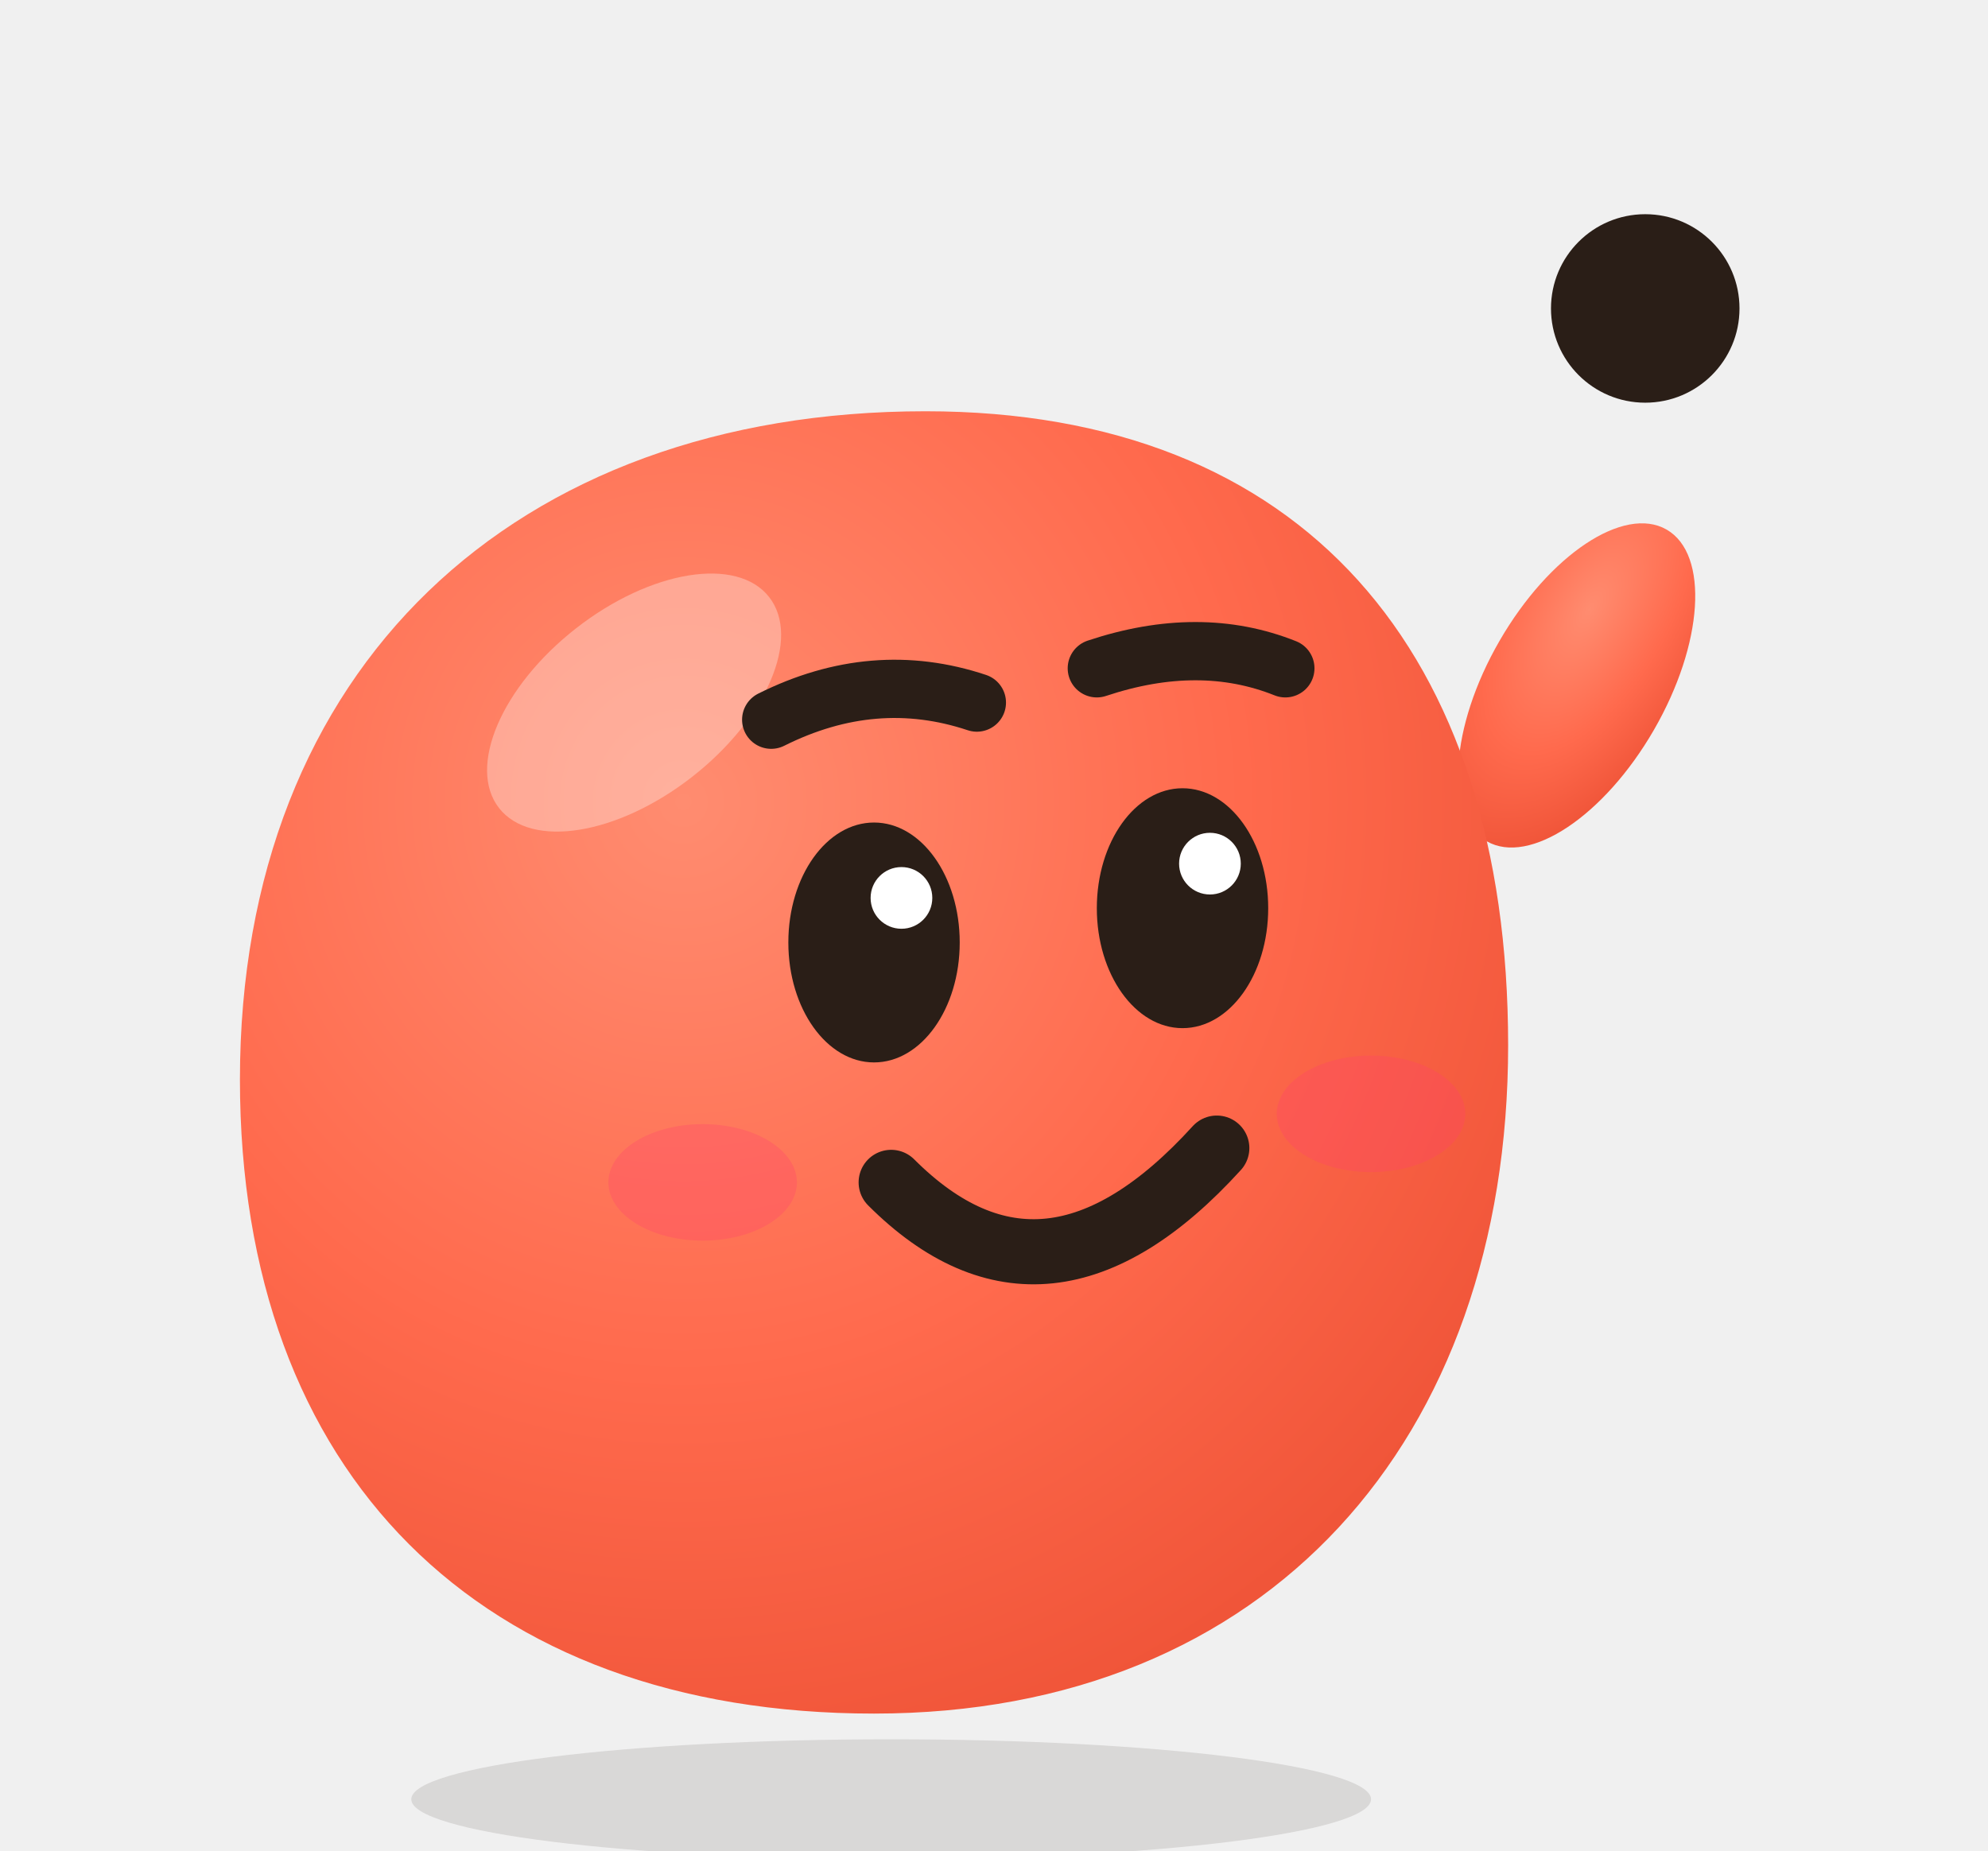
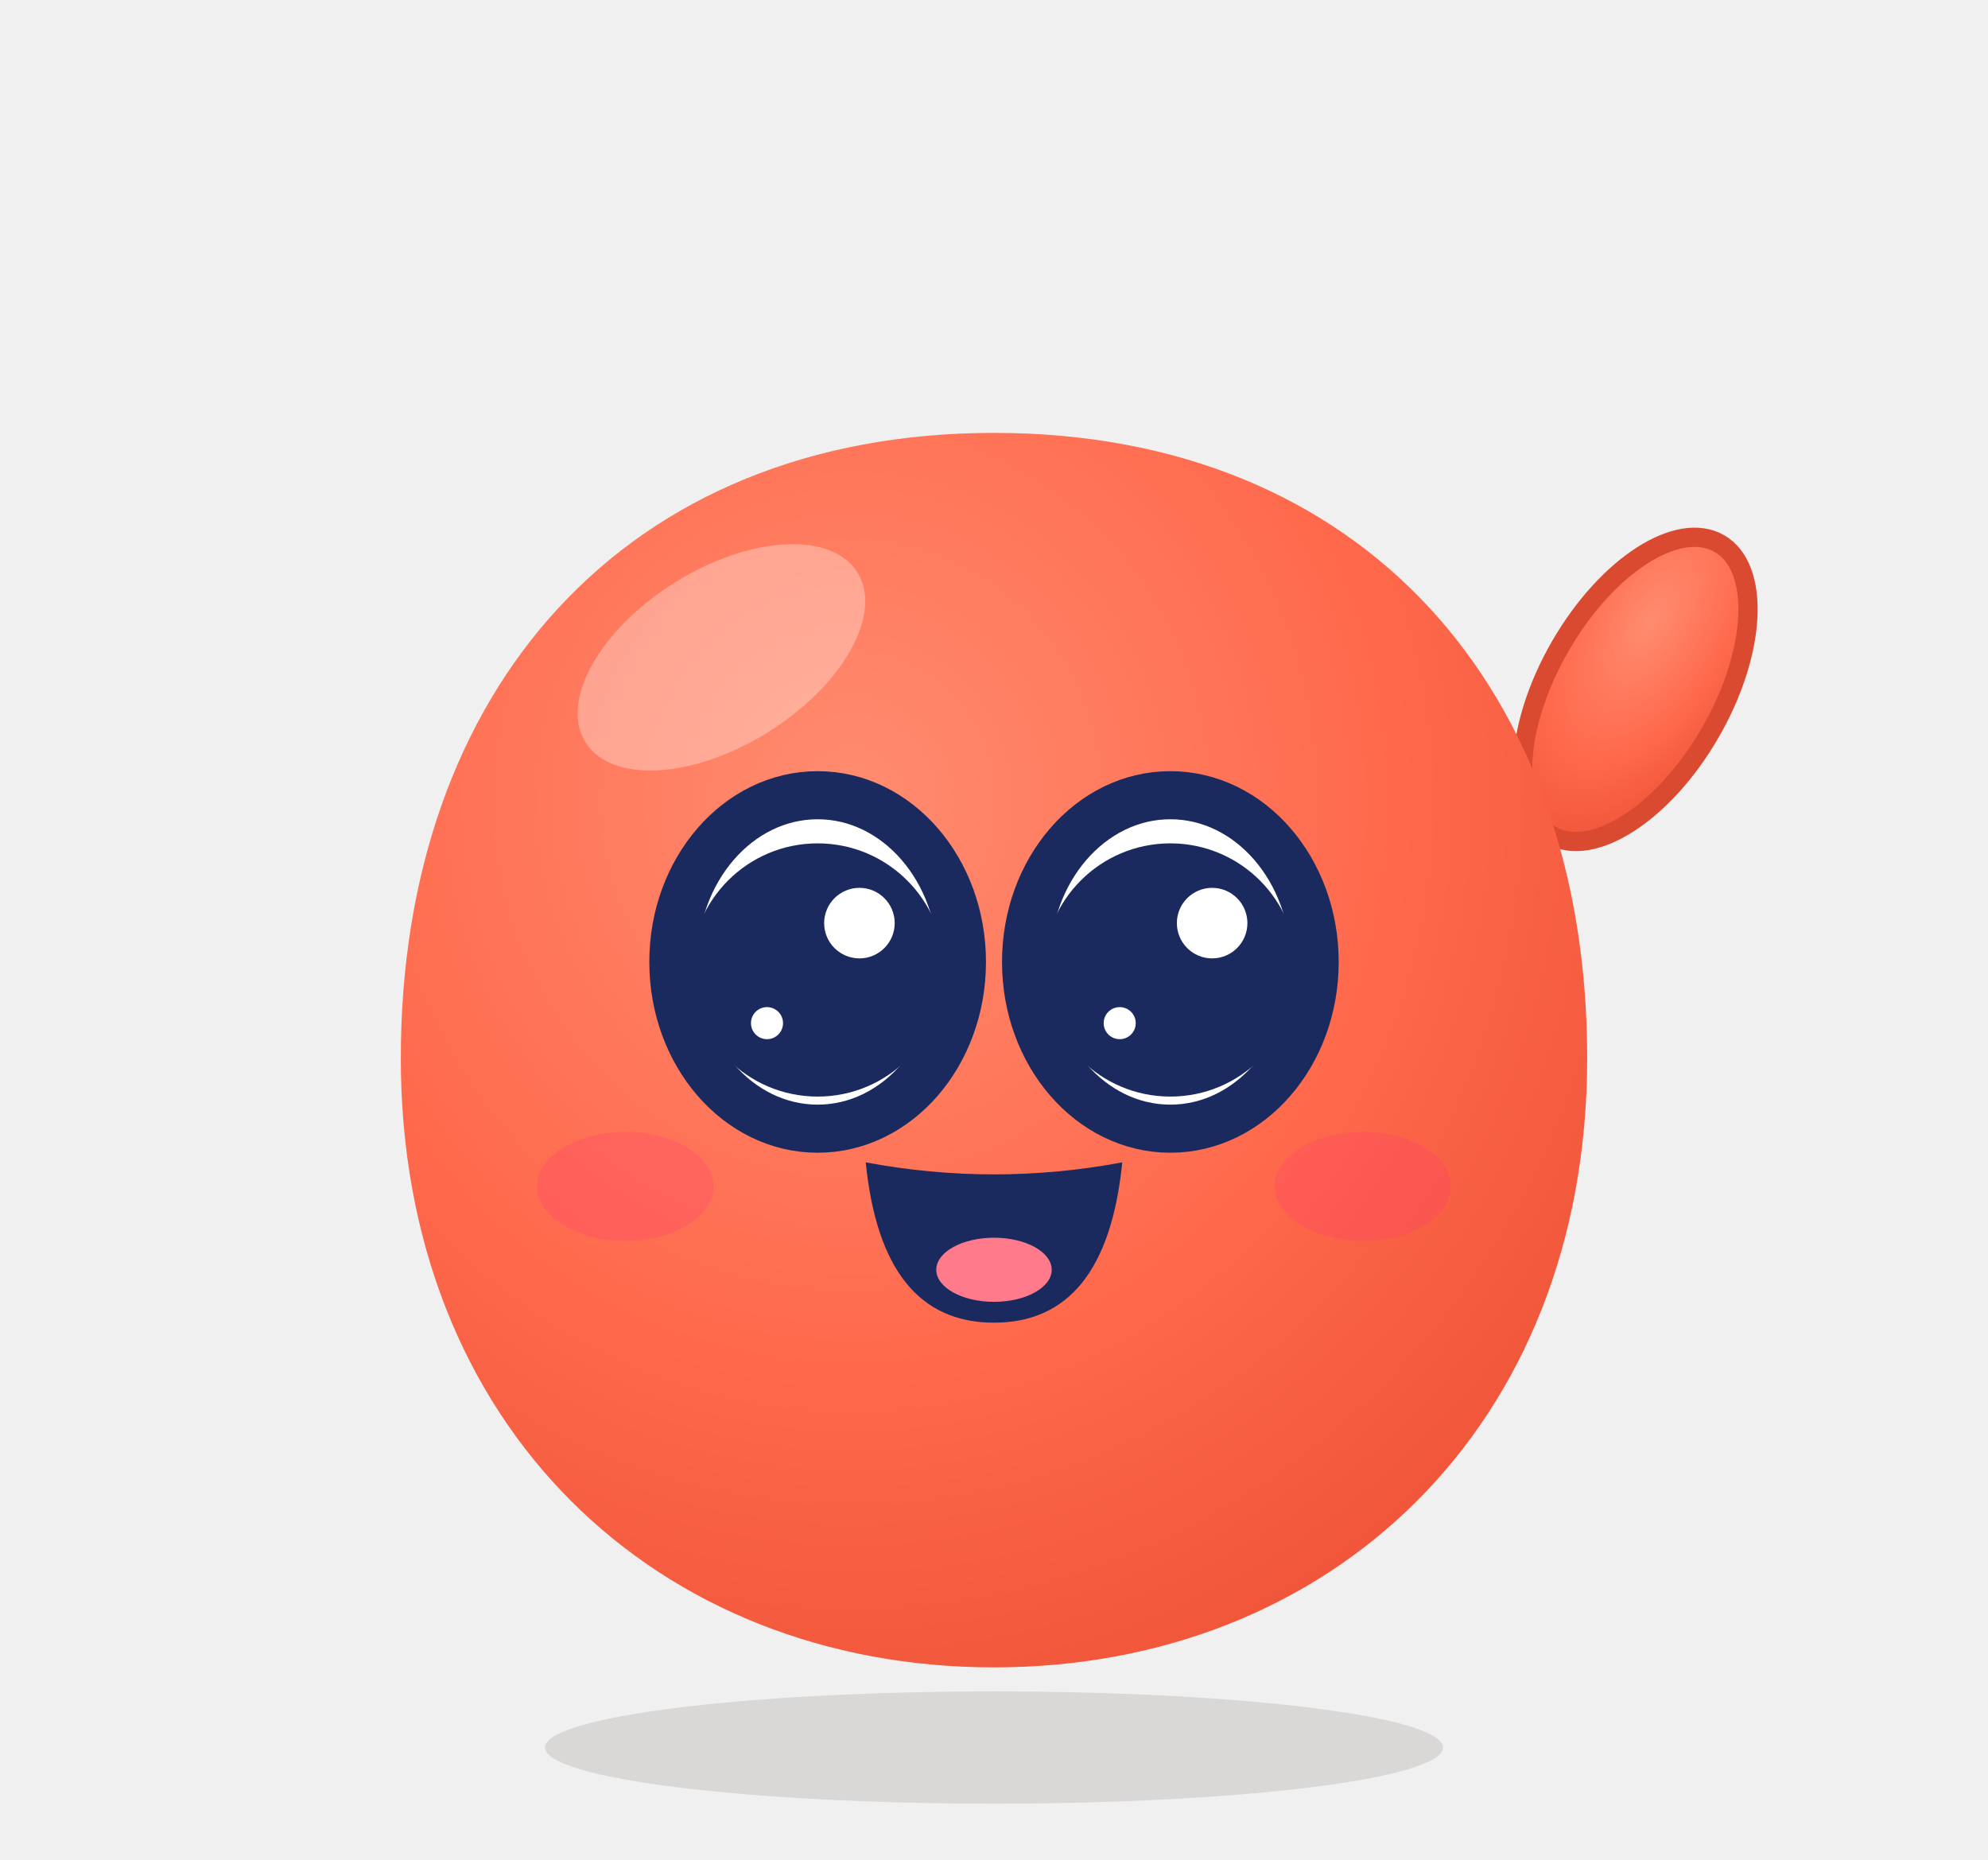
- <svg xmlns="http://www.w3.org/2000/svg" viewBox="-8 -6 116 108">
+ <svg xmlns="http://www.w3.org/2000/svg" viewBox="-12 -10 124 116">
  <defs>
-     <radialGradient id="denker-verloop" cx="35%" cy="30%" r="80%">
+     <radialGradient id="denker-verloop" cx="38%" cy="30%" r="80%">
      <stop offset="0" stop-color="#FF8C70" />
      <stop offset=".55" stop-color="#FF6A4D" />
      <stop offset="1" stop-color="#EE5236" />
    </radialGradient>
  </defs>
-   <ellipse class="shadow" cx="44" cy="99" rx="28" ry="3.5" fill="#2A1E17" opacity=".12" />
+   <ellipse class="shadow" cx="50" cy="99" rx="28" ry="3.5" fill="#2A1E17" opacity=".12" />
  <g class="lijf">
    <g class="wave">
-       <g class="">
-         <ellipse cx="84" cy="34" rx="5.2" ry="10.5" transform="rotate(30 84 34)" fill="url(#denker-verloop)" />
+       <g>
+         <ellipse cx="90" cy="33" rx="5.4" ry="10.5" transform="rotate(30 90 33)" fill="url(#denker-verloop)" stroke="#D94A30" stroke-width="1.2" />
      </g>
    </g>
-     <path d="M46 18C68 18 80 32 80 55C80 78 66 94 43 94C20 94 6 80 6 57C6 33 22 18 46 18Z" fill="url(#denker-verloop)" />
-     <ellipse cx="29" cy="35" rx="10" ry="5.5" transform="rotate(-38 29 35)" fill="#fff" opacity=".32" />
-     <ellipse cx="33" cy="63" rx="5.5" ry="3.4" fill="#FF3D6E" opacity=".28" />
-     <ellipse cx="72" cy="59" rx="5.5" ry="3.4" fill="#FF3D6E" opacity=".28" />
+     <path d="M50 17C73 17 87 33 87 56C87 79 71 94 50 94C29 94 13 79 13 56C13 33 27 17 50 17Z" fill="url(#denker-verloop)" />
+     <ellipse cx="33" cy="31" rx="10" ry="5.5" transform="rotate(-32 33 31)" fill="#fff" opacity=".32" />
+     <ellipse cx="27" cy="64" rx="5.5" ry="3.4" fill="#FF3D6E" opacity=".28" />
+     <ellipse cx="73" cy="64" rx="5.5" ry="3.4" fill="#FF3D6E" opacity=".28" />
    <g class="face">
-       <g class="pupils">
-         <g class="eye">
-           <ellipse cx="43" cy="49" rx="5" ry="7" fill="#2A1E17" />
-           <circle cx="44.6" cy="46.4" r="1.8" fill="#fff" />
+       <g class="eye">
+         <clipPath id="denker-oog-39">
+           <ellipse cx="39" cy="50" rx="9" ry="10.4" />
+         </clipPath>
+         <ellipse cx="39" cy="50" rx="9" ry="10.4" fill="#fff" />
+         <g clip-path="url(#denker-oog-39)">
+           <g class="pupil">
+             <circle cx="39" cy="50.5" r="7.897" fill="#1B2A5E" />
+             <circle cx="41.606" cy="47.578" r="2.2" fill="#fff" />
+             <circle cx="35.841" cy="53.817" r="1" fill="#fff" />
+           </g>
        </g>
-         <g class="eye">
-           <ellipse cx="61" cy="47" rx="5" ry="7" fill="#2A1E17" />
-           <circle cx="62.6" cy="44.4" r="1.8" fill="#fff" />
+         <ellipse cx="39" cy="50" rx="9" ry="10.4" fill="none" stroke="#1B2A5E" stroke-width="3" />
+       </g>
+       <g class="eye">
+         <clipPath id="denker-oog-61">
+           <ellipse cx="61" cy="50" rx="9" ry="10.4" />
+         </clipPath>
+         <ellipse cx="61" cy="50" rx="9" ry="10.4" fill="#fff" />
+         <g clip-path="url(#denker-oog-61)">
+           <g class="pupil">
+             <circle cx="61" cy="50.5" r="7.897" fill="#1B2A5E" />
+             <circle cx="63.606" cy="47.578" r="2.2" fill="#fff" />
+             <circle cx="57.841" cy="53.817" r="1" fill="#fff" />
+           </g>
        </g>
+         <ellipse cx="61" cy="50" rx="9" ry="10.4" fill="none" stroke="#1B2A5E" stroke-width="3" />
      </g>
-       <path d="M37 36 Q43 33 49 35" fill="none" stroke="#2A1E17" stroke-width="3.4" stroke-linecap="round" />
-       <path d="M56 33 Q62 31 67 33" fill="none" stroke="#2A1E17" stroke-width="3.4" stroke-linecap="round" />
-       <path d="M44 63 Q53 72 63 61" fill="none" stroke="#2A1E17" stroke-width="3.8" stroke-linecap="round" />
+       <path d="M42 62.5 Q50 64 58 62.5 Q57 72.5 50 72.5 Q43 72.5 42 62.5Z" fill="#1B2A5E" />
+       <ellipse cx="50" cy="69.2" rx="3.6" ry="2" fill="#FF7A8A" />
    </g>
  </g>
-   <circle class="dot" cx="88" cy="12" r="5.5" fill="#2A1E17" />
</svg>
